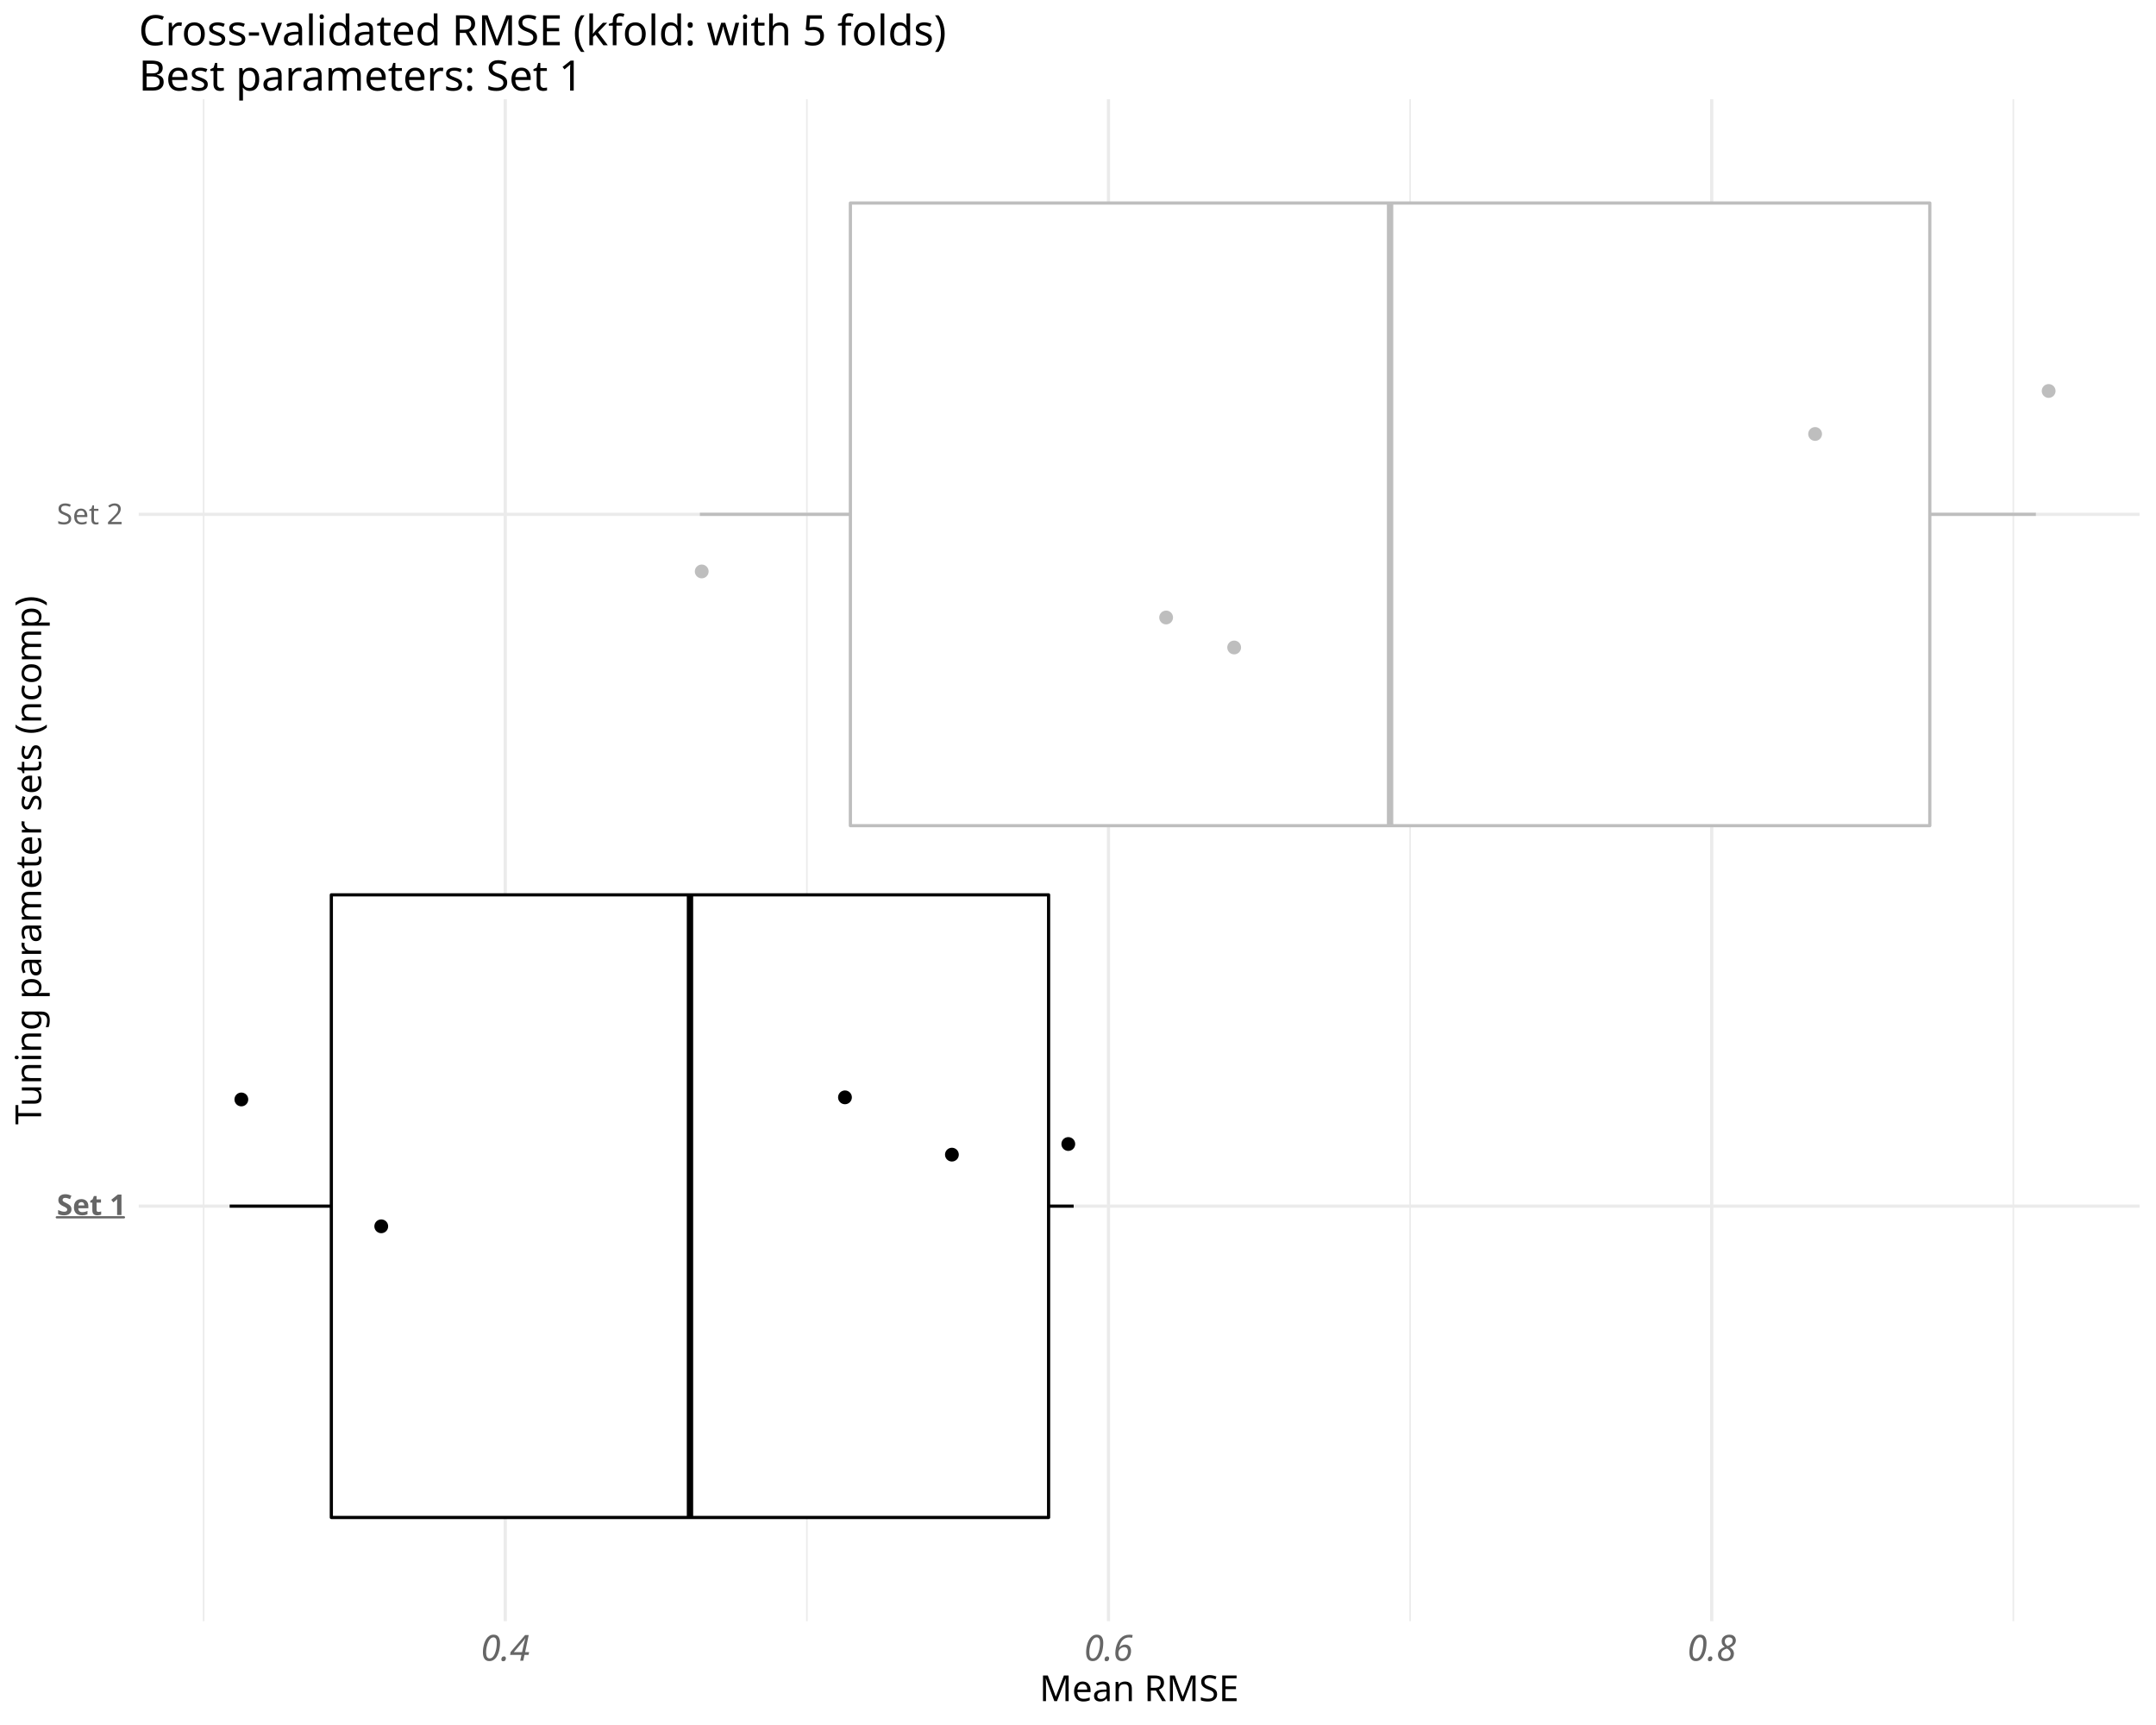
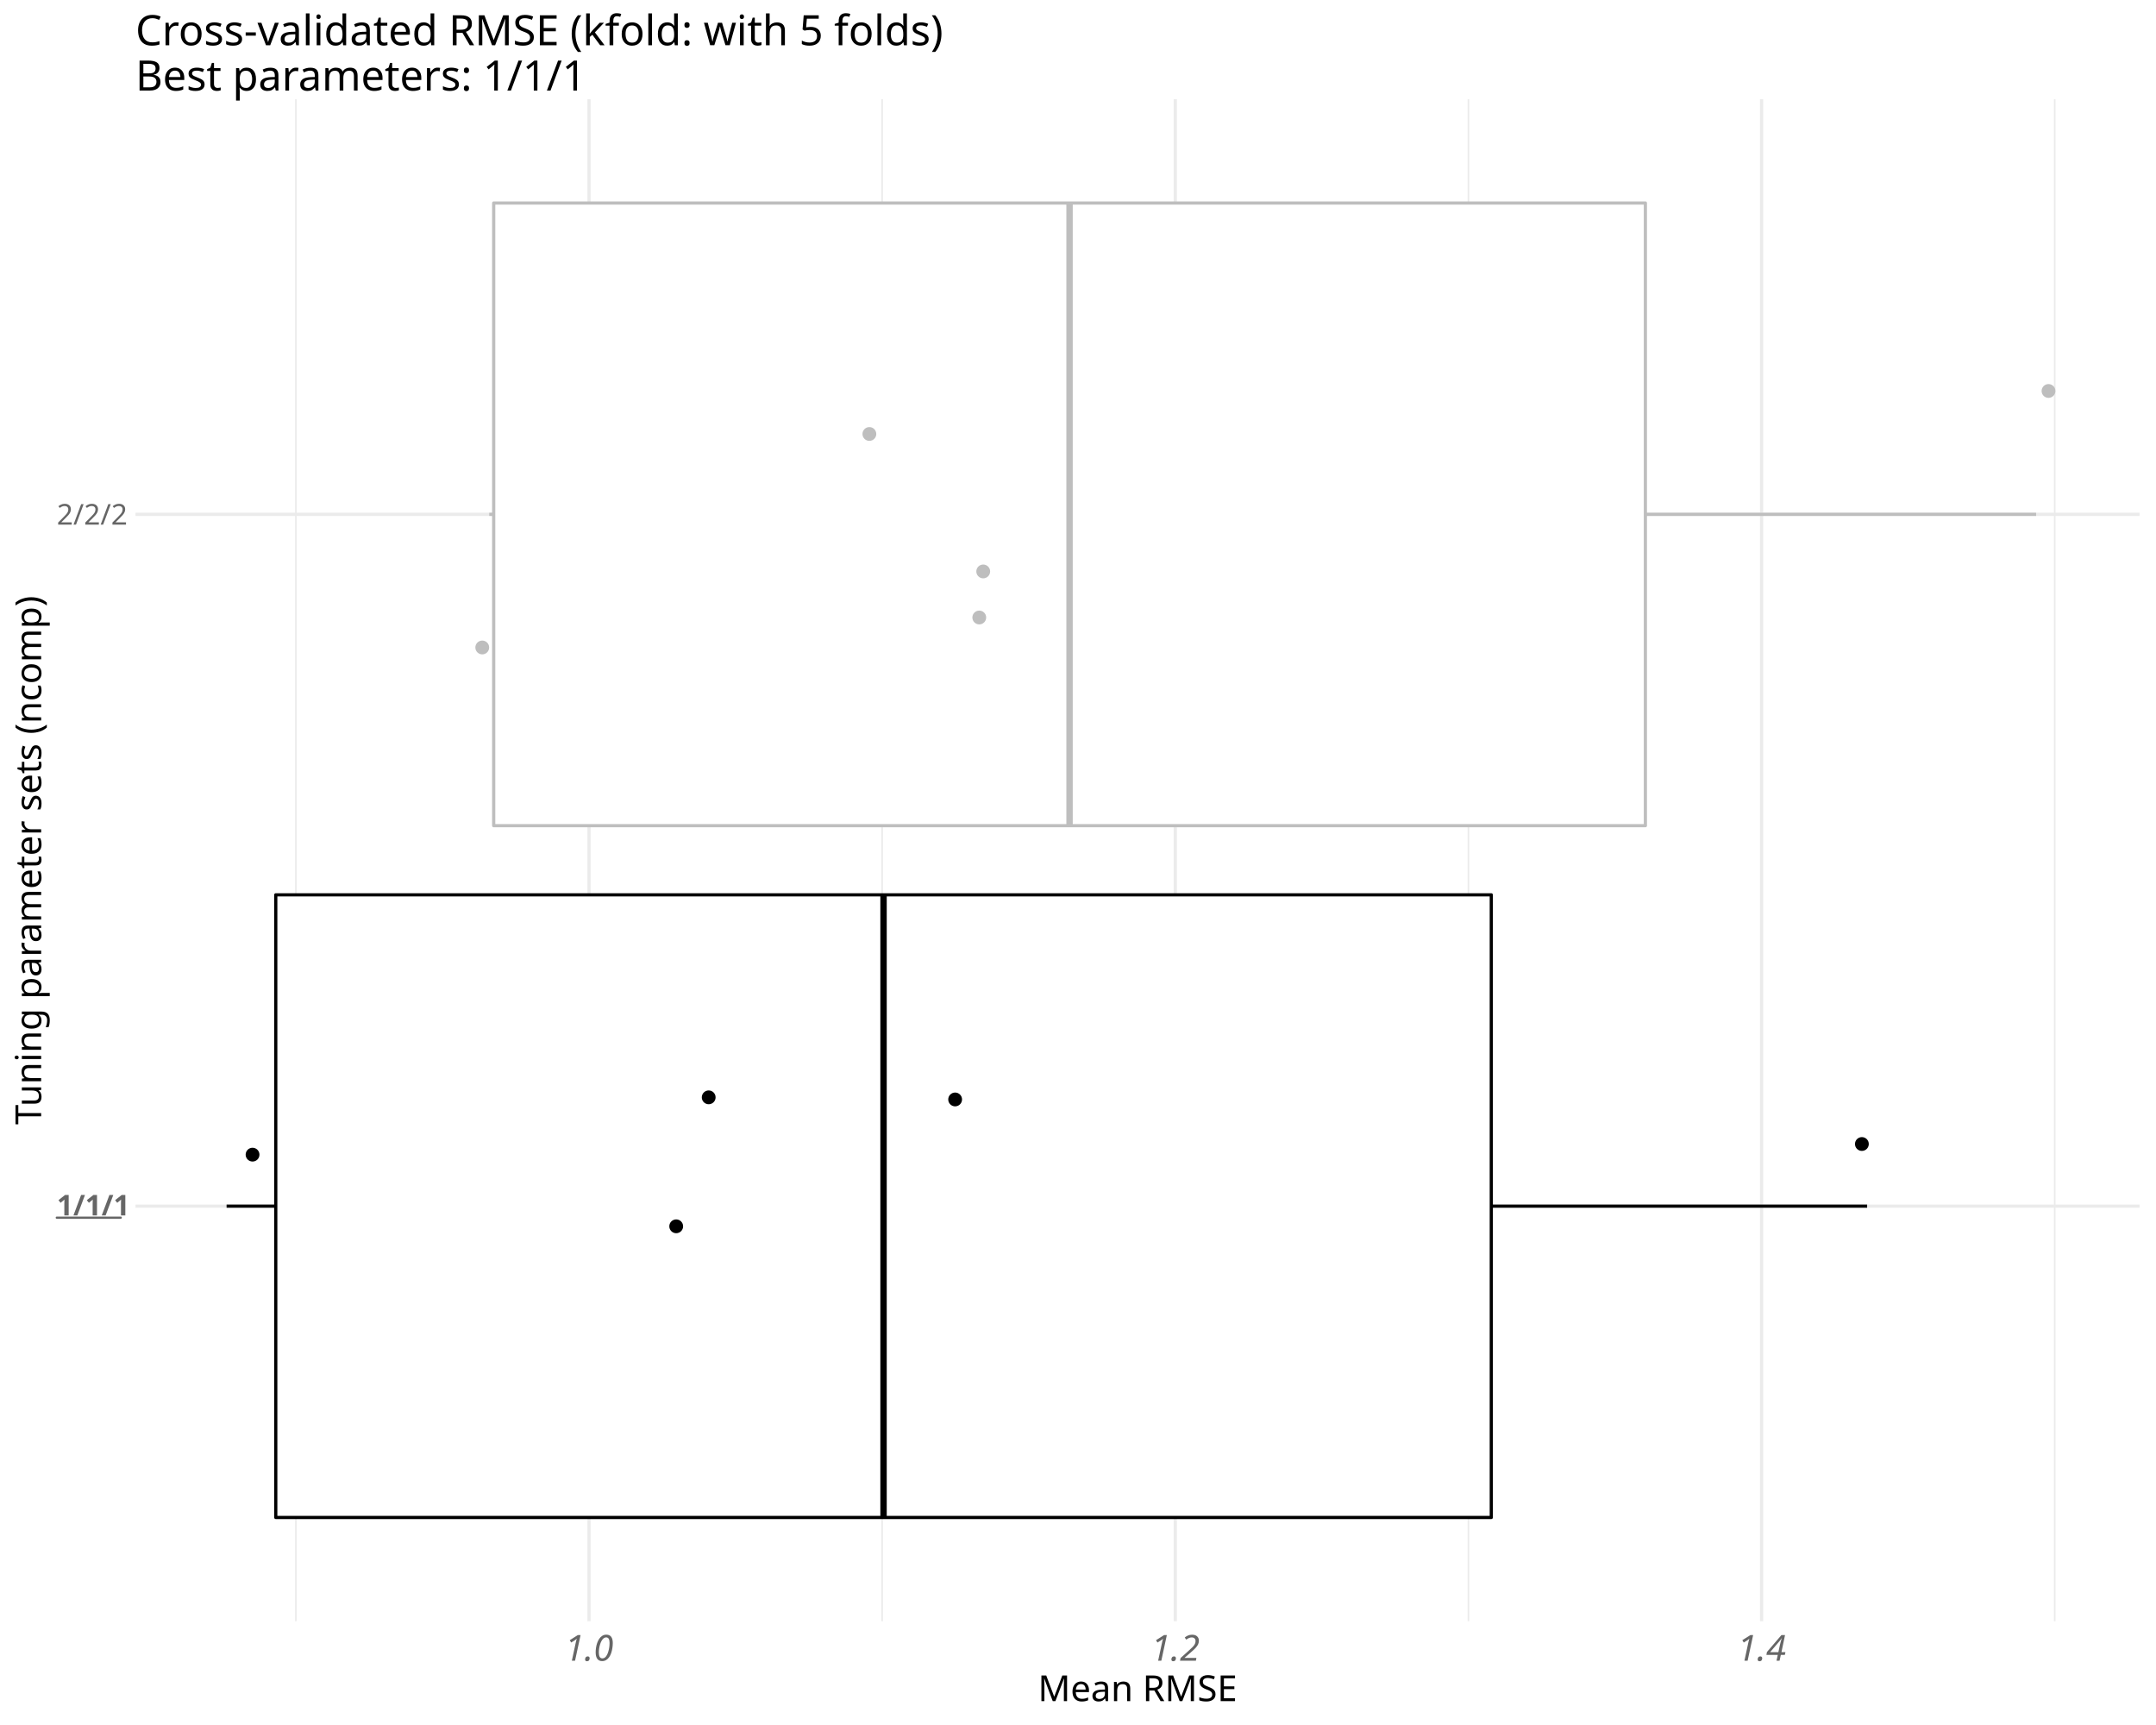
<svg xmlns="http://www.w3.org/2000/svg" class="svglite" data-engine-version="2.0" width="720.00pt" height="576.00pt" viewBox="0 0 720.00 576.00">
  <defs>
    <style type="text/css">
    .svglite line, .svglite polyline, .svglite polygon, .svglite path, .svglite rect, .svglite circle {
      fill: none;
      stroke: #000000;
      stroke-linecap: round;
      stroke-linejoin: round;
      stroke-miterlimit: 10.00;
    }
  </style>
  </defs>
  <rect width="100%" height="100%" style="stroke: none; fill: #FFFFFF;" />
  <defs>
    <clipPath id="cpMC4wMHw3MjAuMDB8MC4wMHw1NzYuMDA=">
      <rect x="0.00" y="0.00" width="720.00" height="576.00" />
    </clipPath>
  </defs>
  <g clip-path="url(#cpMC4wMHw3MjAuMDB8MC4wMHw1NzYuMDA=)">
</g>
  <defs>
-     <clipPath id="cpNDYuMzJ8NzE0LjUyfDMzLjE0fDU0MS4zNQ==">
-       <rect x="46.32" y="33.14" width="668.20" height="508.21" />
+     <clipPath id="cpNDUuMjV8NzE0LjUyfDMzLjE0fDU0MS4zNQ==">
+       <rect x="45.25" y="33.14" width="669.27" height="508.21" />
    </clipPath>
  </defs>
-   <g clip-path="url(#cpNDYuMzJ8NzE0LjUyfDMzLjE0fDU0MS4zNQ==)">
-     <polyline points="68.00,541.35 68.00,33.14 " style="stroke-width: 0.53; stroke: #EBEBEB; stroke-linecap: butt;" />
-     <polyline points="269.46,541.35 269.46,33.14 " style="stroke-width: 0.53; stroke: #EBEBEB; stroke-linecap: butt;" />
-     <polyline points="470.91,541.35 470.91,33.14 " style="stroke-width: 0.53; stroke: #EBEBEB; stroke-linecap: butt;" />
-     <polyline points="672.36,541.35 672.36,33.14 " style="stroke-width: 0.53; stroke: #EBEBEB; stroke-linecap: butt;" />
-     <polyline points="46.32,402.75 714.52,402.75 " style="stroke-width: 1.07; stroke: #EBEBEB; stroke-linecap: butt;" />
-     <polyline points="46.32,171.74 714.52,171.74 " style="stroke-width: 1.07; stroke: #EBEBEB; stroke-linecap: butt;" />
-     <polyline points="168.73,541.35 168.73,33.14 " style="stroke-width: 1.07; stroke: #EBEBEB; stroke-linecap: butt;" />
-     <polyline points="370.18,541.35 370.18,33.14 " style="stroke-width: 1.07; stroke: #EBEBEB; stroke-linecap: butt;" />
-     <polyline points="571.64,541.35 571.64,33.14 " style="stroke-width: 1.07; stroke: #EBEBEB; stroke-linecap: butt;" />
-     <line x1="350.18" y1="402.75" x2="358.55" y2="402.75" style="stroke-width: 1.07; stroke-linecap: butt;" />
-     <line x1="110.65" y1="402.75" x2="76.69" y2="402.75" style="stroke-width: 1.07; stroke-linecap: butt;" />
-     <polygon points="350.18,506.70 110.65,506.70 110.65,298.80 350.18,298.80 350.18,506.70 " style="stroke-width: 1.07; fill: #FFFFFF;" />
-     <line x1="230.42" y1="506.70" x2="230.42" y2="298.80" style="stroke-width: 2.13; stroke-linecap: butt;" />
-     <line x1="644.46" y1="171.74" x2="679.89" y2="171.74" style="stroke-width: 1.07; stroke: #BEBEBE; stroke-linecap: butt;" />
-     <line x1="283.99" y1="171.74" x2="233.72" y2="171.74" style="stroke-width: 1.07; stroke: #BEBEBE; stroke-linecap: butt;" />
-     <polygon points="644.46,275.70 283.99,275.70 283.99,67.79 644.46,67.79 644.46,275.70 " style="stroke-width: 1.07; stroke: #BEBEBE; fill: #FFFFFF;" />
-     <line x1="464.22" y1="275.70" x2="464.22" y2="67.79" style="stroke-width: 2.13; stroke: #BEBEBE; stroke-linecap: butt;" />
-     <circle cx="282.18" cy="366.42" r="1.95" style="stroke-width: 0.71; fill: #000000;" />
-     <circle cx="606.16" cy="144.91" r="1.95" style="stroke-width: 0.71; stroke: #BEBEBE; fill: #BEBEBE;" />
-     <circle cx="356.76" cy="382.00" r="1.95" style="stroke-width: 0.71; fill: #000000;" />
-     <circle cx="684.15" cy="130.55" r="1.95" style="stroke-width: 0.71; stroke: #BEBEBE; fill: #BEBEBE;" />
-     <circle cx="317.89" cy="385.55" r="1.95" style="stroke-width: 0.71; fill: #000000;" />
-     <circle cx="412.15" cy="216.20" r="1.95" style="stroke-width: 0.71; stroke: #BEBEBE; fill: #BEBEBE;" />
-     <circle cx="80.60" cy="367.12" r="1.95" style="stroke-width: 0.71; fill: #000000;" />
-     <circle cx="234.34" cy="190.81" r="1.95" style="stroke-width: 0.71; stroke: #BEBEBE; fill: #BEBEBE;" />
-     <circle cx="127.32" cy="409.48" r="1.95" style="stroke-width: 0.71; fill: #000000;" />
-     <circle cx="389.43" cy="206.19" r="1.95" style="stroke-width: 0.71; stroke: #BEBEBE; fill: #BEBEBE;" />
+   <g clip-path="url(#cpNDUuMjV8NzE0LjUyfDMzLjE0fDU0MS4zNQ==)">
+     <polyline points="98.80,541.35 98.80,33.14 " style="stroke-width: 0.53; stroke: #EBEBEB; stroke-linecap: butt;" />
+     <polyline points="294.59,541.35 294.59,33.14 " style="stroke-width: 0.53; stroke: #EBEBEB; stroke-linecap: butt;" />
+     <polyline points="490.39,541.35 490.39,33.14 " style="stroke-width: 0.53; stroke: #EBEBEB; stroke-linecap: butt;" />
+     <polyline points="686.18,541.35 686.18,33.14 " style="stroke-width: 0.53; stroke: #EBEBEB; stroke-linecap: butt;" />
+     <polyline points="45.25,402.75 714.52,402.75 " style="stroke-width: 1.07; stroke: #EBEBEB; stroke-linecap: butt;" />
+     <polyline points="45.25,171.74 714.52,171.74 " style="stroke-width: 1.07; stroke: #EBEBEB; stroke-linecap: butt;" />
+     <polyline points="196.70,541.35 196.70,33.14 " style="stroke-width: 1.07; stroke: #EBEBEB; stroke-linecap: butt;" />
+     <polyline points="392.49,541.35 392.49,33.14 " style="stroke-width: 1.07; stroke: #EBEBEB; stroke-linecap: butt;" />
+     <polyline points="588.28,541.35 588.28,33.14 " style="stroke-width: 1.07; stroke: #EBEBEB; stroke-linecap: butt;" />
+     <line x1="498.02" y1="402.75" x2="623.53" y2="402.75" style="stroke-width: 1.07; stroke-linecap: butt;" />
+     <line x1="92.09" y1="402.75" x2="75.67" y2="402.75" style="stroke-width: 1.07; stroke-linecap: butt;" />
+     <polygon points="498.02,506.70 92.09,506.70 92.09,298.80 498.02,298.80 498.02,506.70 " style="stroke-width: 1.07; fill: #FFFFFF;" />
+     <line x1="295.06" y1="506.70" x2="295.06" y2="298.80" style="stroke-width: 2.13; stroke-linecap: butt;" />
+     <line x1="549.48" y1="171.74" x2="679.96" y2="171.74" style="stroke-width: 1.07; stroke: #BEBEBE; stroke-linecap: butt;" />
+     <line x1="164.87" y1="171.74" x2="163.39" y2="171.74" style="stroke-width: 1.07; stroke: #BEBEBE; stroke-linecap: butt;" />
+     <polygon points="549.48,275.70 164.87,275.70 164.87,67.79 549.48,67.79 549.48,275.70 " style="stroke-width: 1.07; stroke: #BEBEBE; fill: #FFFFFF;" />
+     <line x1="357.18" y1="275.70" x2="357.18" y2="67.79" style="stroke-width: 2.13; stroke: #BEBEBE; stroke-linecap: butt;" />
+     <circle cx="236.67" cy="366.42" r="1.95" style="stroke-width: 0.71; fill: #000000;" />
+     <circle cx="290.33" cy="144.91" r="1.95" style="stroke-width: 0.71; stroke: #BEBEBE; fill: #BEBEBE;" />
+     <circle cx="621.78" cy="382.00" r="1.95" style="stroke-width: 0.71; fill: #000000;" />
+     <circle cx="684.10" cy="130.55" r="1.95" style="stroke-width: 0.71; stroke: #BEBEBE; fill: #BEBEBE;" />
+     <circle cx="84.34" cy="385.55" r="1.95" style="stroke-width: 0.71; fill: #000000;" />
+     <circle cx="161.05" cy="216.20" r="1.95" style="stroke-width: 0.71; stroke: #BEBEBE; fill: #BEBEBE;" />
+     <circle cx="318.97" cy="367.12" r="1.95" style="stroke-width: 0.71; fill: #000000;" />
+     <circle cx="328.35" cy="190.81" r="1.95" style="stroke-width: 0.71; stroke: #BEBEBE; fill: #BEBEBE;" />
+     <circle cx="225.82" cy="409.48" r="1.95" style="stroke-width: 0.71; fill: #000000;" />
+     <circle cx="327.03" cy="206.19" r="1.95" style="stroke-width: 0.71; stroke: #BEBEBE; fill: #BEBEBE;" />
  </g>
  <g clip-path="url(#cpMC4wMHw3MjAuMDB8MC4wMHw1NzYuMDA=)">
-     <text x="18.97" y="405.72" style="font-size: 9.60px; font-weight: bold; fill: #666666; font-family: sans;" textLength="22.42px" lengthAdjust="spacingAndGlyphs">Set 1</text>
-     <polyline points="18.97,406.48 41.39,406.48 " style="stroke-width: 0.75; stroke: #666666;" />
-     <text x="18.97" y="175.05" style="font-size: 9.60px; fill: #666666; font-family: sans;" textLength="22.42px" lengthAdjust="spacingAndGlyphs">Set 2</text>
-     <text x="168.73" y="554.54" text-anchor="middle" style="font-size: 12.00px; font-style: italic; fill: #666666; font-family: sans;" textLength="16.68px" lengthAdjust="spacingAndGlyphs">0.4</text>
-     <text x="370.18" y="554.54" text-anchor="middle" style="font-size: 12.00px; font-style: italic; fill: #666666; font-family: sans;" textLength="16.68px" lengthAdjust="spacingAndGlyphs">0.6</text>
-     <text x="571.64" y="554.54" text-anchor="middle" style="font-size: 12.00px; font-style: italic; fill: #666666; font-family: sans;" textLength="16.68px" lengthAdjust="spacingAndGlyphs">0.8</text>
-     <text x="380.42" y="568.03" text-anchor="middle" style="font-size: 12.00px; font-family: sans;" textLength="68.04px" lengthAdjust="spacingAndGlyphs">Mean RMSE</text>
+     <text x="18.97" y="405.85" style="font-size: 9.60px; font-weight: bold; fill: #666666; font-family: sans;" textLength="21.35px" lengthAdjust="spacingAndGlyphs">1/1/1</text>
+     <polyline points="18.97,406.60 40.32,406.60 " style="stroke-width: 0.75; stroke: #666666;" />
+     <text x="18.97" y="175.18" style="font-size: 9.60px; fill: #666666; font-family: sans;" textLength="21.35px" lengthAdjust="spacingAndGlyphs">2/2/2</text>
+     <text x="196.70" y="554.54" text-anchor="middle" style="font-size: 12.00px; font-style: italic; fill: #666666; font-family: sans;" textLength="16.68px" lengthAdjust="spacingAndGlyphs">1.0</text>
+     <text x="392.49" y="554.54" text-anchor="middle" style="font-size: 12.00px; font-style: italic; fill: #666666; font-family: sans;" textLength="16.68px" lengthAdjust="spacingAndGlyphs">1.2</text>
+     <text x="588.28" y="554.54" text-anchor="middle" style="font-size: 12.00px; font-style: italic; fill: #666666; font-family: sans;" textLength="16.68px" lengthAdjust="spacingAndGlyphs">1.4</text>
+     <text x="379.89" y="568.03" text-anchor="middle" style="font-size: 12.00px; font-family: sans;" textLength="68.04px" lengthAdjust="spacingAndGlyphs">Mean RMSE</text>
    <text transform="translate(13.74,287.25) rotate(-90)" text-anchor="middle" style="font-size: 12.00px; font-family: sans;" textLength="167.43px" lengthAdjust="spacingAndGlyphs">Tuning parameter sets (ncomp)</text>
-     <text x="46.32" y="15.11" style="font-size: 14.00px; font-family: sans;" textLength="262.24px" lengthAdjust="spacingAndGlyphs">Cross-validated RMSE (kfold: with 5 folds)</text>
-     <text x="46.32" y="30.23" style="font-size: 14.00px; font-family: sans;" textLength="143.20px" lengthAdjust="spacingAndGlyphs">Best parameters: Set 1</text>
+     <text x="45.25" y="15.11" style="font-size: 14.00px; font-family: sans;" textLength="262.24px" lengthAdjust="spacingAndGlyphs">Cross-validated RMSE (kfold: with 5 folds)</text>
+     <text x="45.25" y="30.23" style="font-size: 14.00px; font-family: sans;" textLength="141.65px" lengthAdjust="spacingAndGlyphs">Best parameters: 1/1/1</text>
  </g>
</svg>
